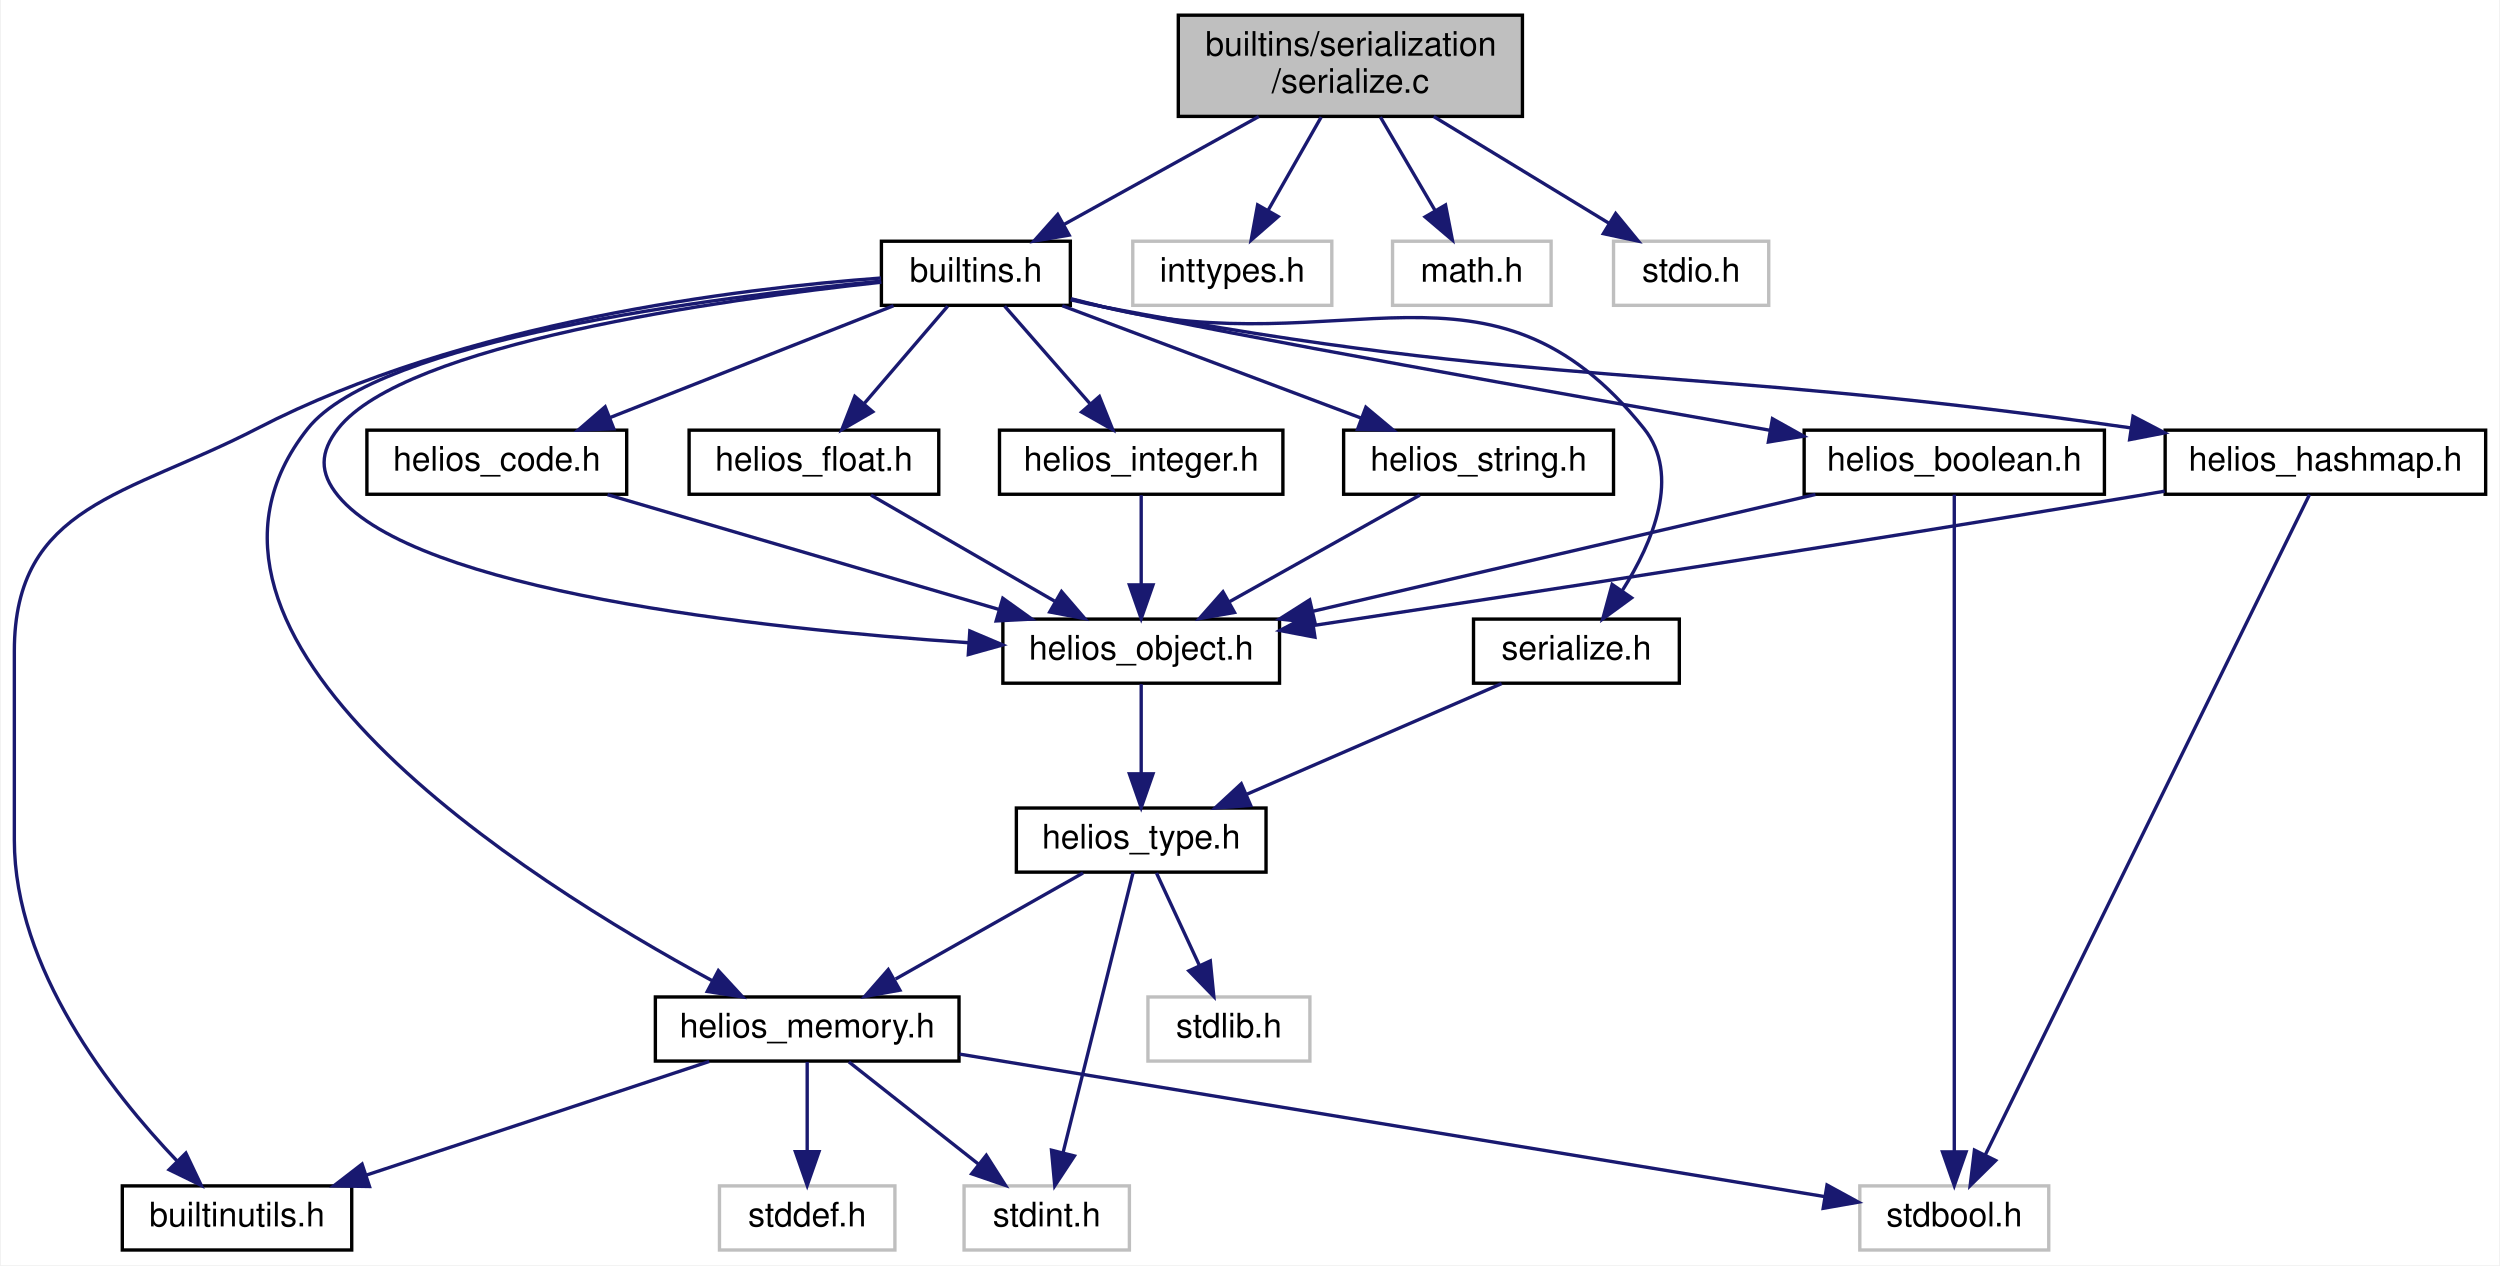
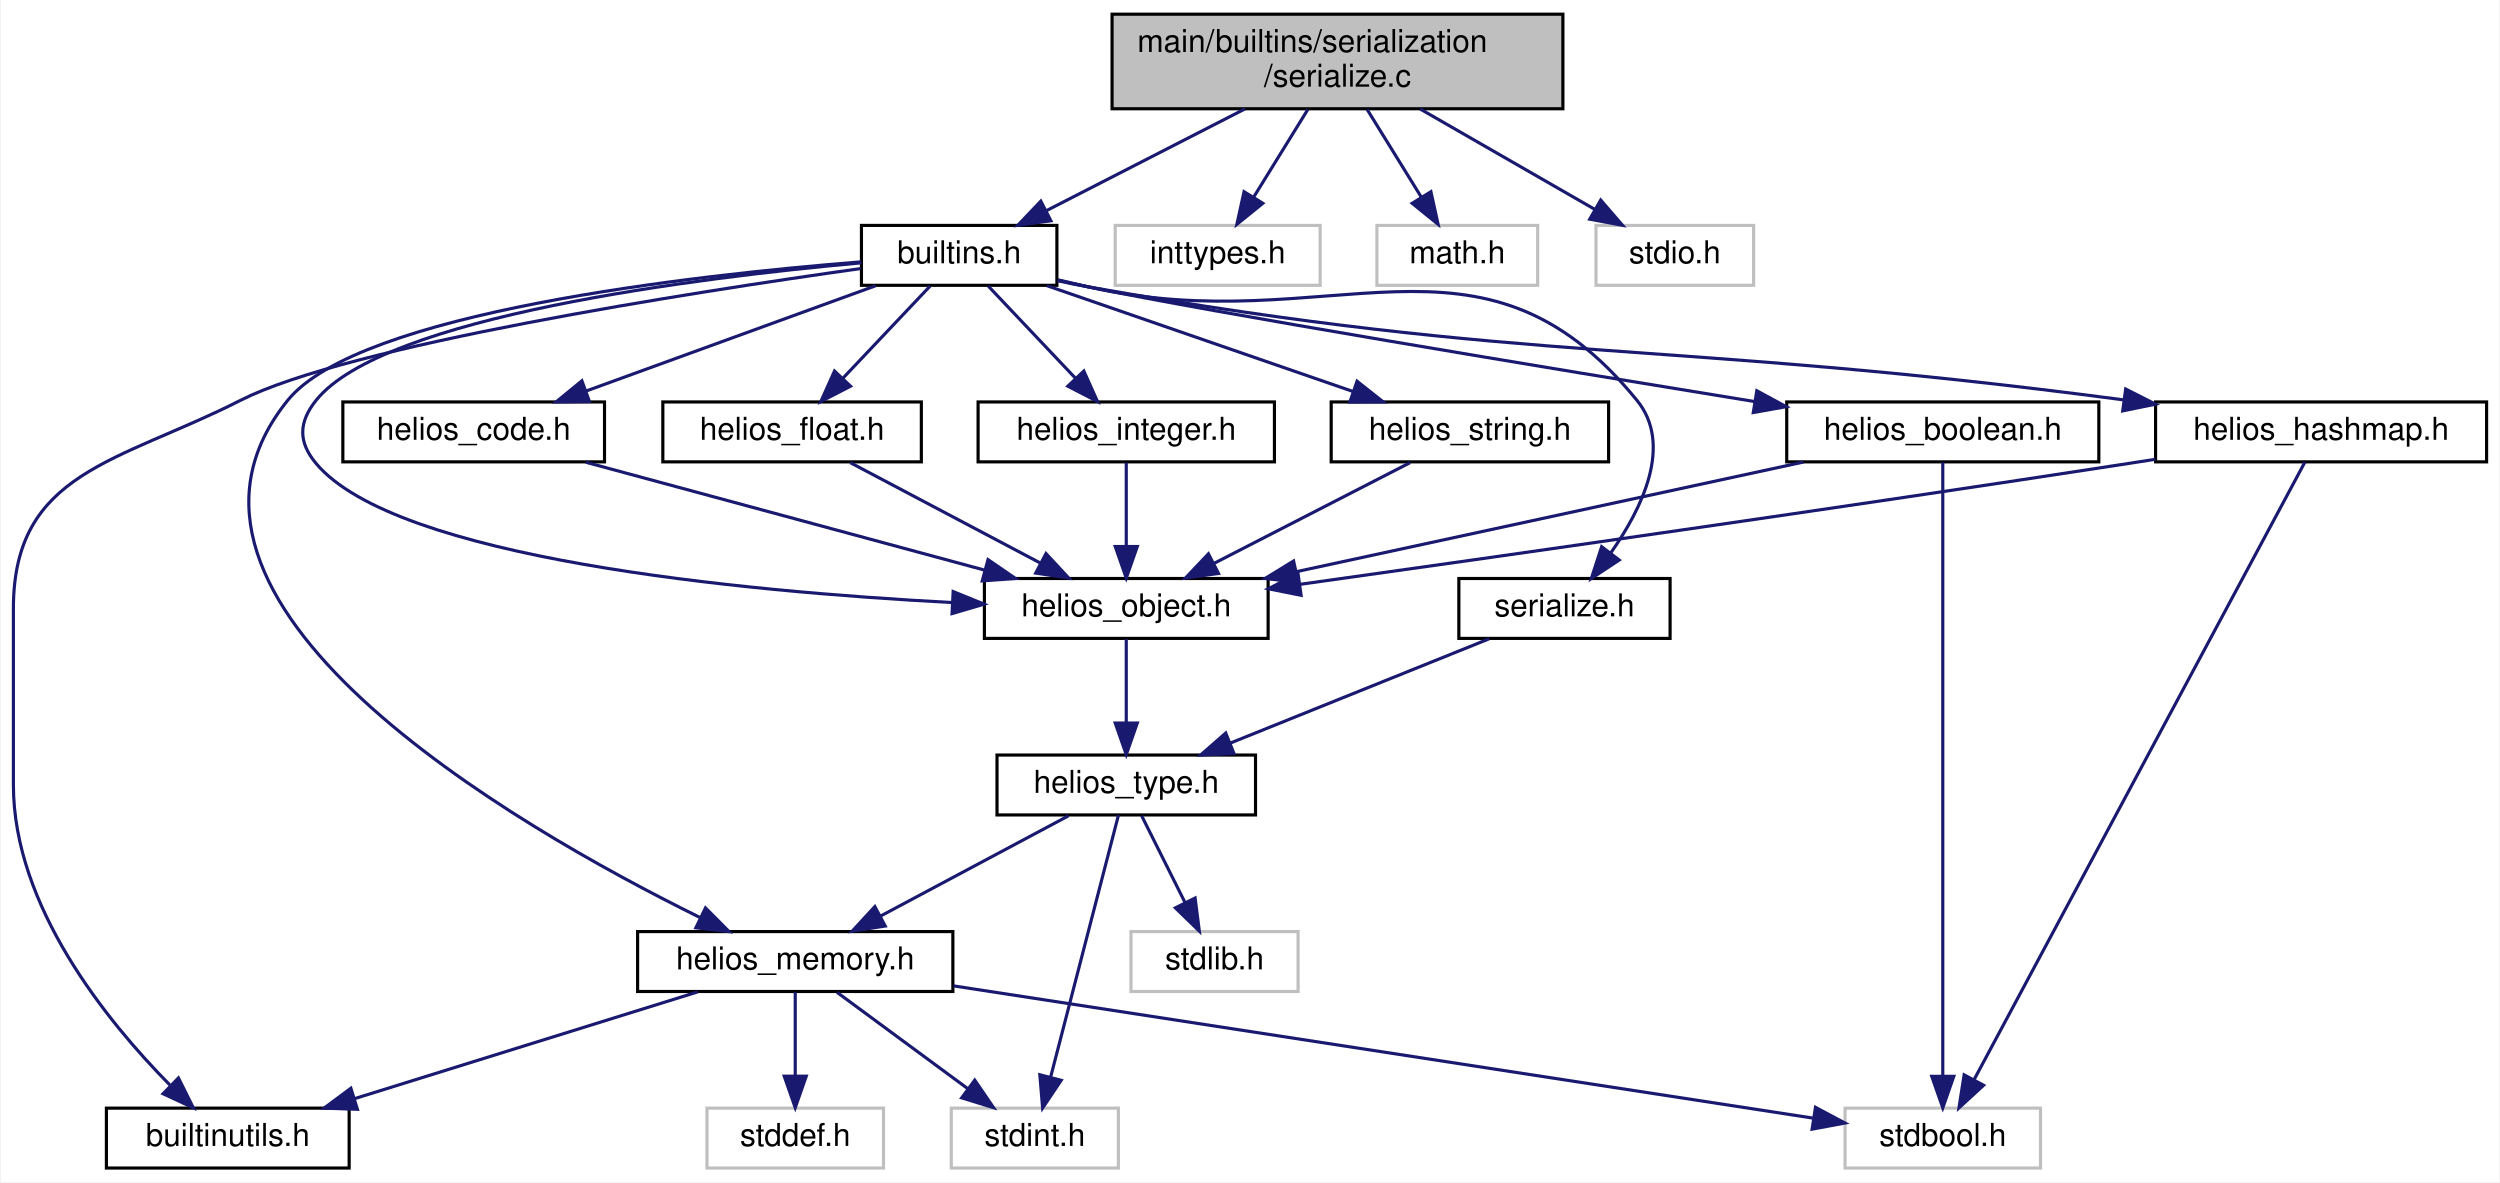
- <svg xmlns="http://www.w3.org/2000/svg" xmlns:xlink="http://www.w3.org/1999/xlink" width="741pt" height="375pt" viewBox="0.00 0.00 740.50 375.00">
+ <svg xmlns="http://www.w3.org/2000/svg" xmlns:xlink="http://www.w3.org/1999/xlink" width="793pt" height="375pt" viewBox="0.00 0.00 792.50 375.00">
  <g id="graph0" class="graph" transform="scale(1 1) rotate(0) translate(4 371)">
-     <polygon fill="#ffffff" stroke="transparent" points="-4,4 -4,-371 736.5,-371 736.5,4 -4,4" />
+     <polygon fill="#ffffff" stroke="transparent" points="-4,4 -4,-371 788.5,-371 788.5,4 -4,4" />
    <g id="node1" class="node">
      <g id="a_node1">
        <a xlink:title=" ">
-           <polygon fill="#bfbfbf" stroke="#000000" points="345,-336.5 345,-366.5 447,-366.5 447,-336.5 345,-336.5" />
-           <text text-anchor="start" x="353" y="-354.5" font-family="Helvetica,sans-Serif" font-size="10.00" fill="#000000">builtins/serialization</text>
-           <text text-anchor="middle" x="396" y="-343.5" font-family="Helvetica,sans-Serif" font-size="10.00" fill="#000000">/serialize.c</text>
+           <polygon fill="#bfbfbf" stroke="#000000" points="348.5,-336.5 348.5,-366.5 491.5,-366.5 491.5,-336.5 348.5,-336.5" />
+           <text text-anchor="start" x="356.5" y="-354.5" font-family="Helvetica,sans-Serif" font-size="10.00" fill="#000000">main/builtins/serialization</text>
+           <text text-anchor="middle" x="420" y="-343.5" font-family="Helvetica,sans-Serif" font-size="10.00" fill="#000000">/serialize.c</text>
        </a>
      </g>
    </g>
    <g id="node2" class="node">
      <g id="a_node2">
        <a xlink:href="builtins_8h.html" target="_top" xlink:title=" ">
-           <polygon fill="#ffffff" stroke="#000000" points="257,-280.5 257,-299.5 313,-299.5 313,-280.5 257,-280.5" />
-           <text text-anchor="middle" x="285" y="-287.5" font-family="Helvetica,sans-Serif" font-size="10.00" fill="#000000">builtins.h</text>
+           <polygon fill="#ffffff" stroke="#000000" points="269,-280.5 269,-299.5 331,-299.5 331,-280.5 269,-280.5" />
+           <text text-anchor="middle" x="300" y="-287.5" font-family="Helvetica,sans-Serif" font-size="10.00" fill="#000000">builtins.h</text>
        </a>
      </g>
    </g>
    <g id="edge1" class="edge">
-       <path fill="none" stroke="#191970" d="M368.846,-336.455C351.3,-326.734 328.588,-314.15 311.228,-304.532" />
-       <polygon fill="#191970" stroke="#191970" points="312.644,-301.315 302.201,-299.53 309.252,-307.438 312.644,-301.315" />
+       <path fill="none" stroke="#191970" d="M390.645,-336.455C371.413,-326.599 346.439,-313.8 327.576,-304.133" />
+       <polygon fill="#191970" stroke="#191970" points="329.091,-300.976 318.596,-299.53 325.899,-307.206 329.091,-300.976" />
    </g>
    <g id="node18" class="node">
      <g id="a_node18">
        <a xlink:title=" ">
-           <polygon fill="#ffffff" stroke="#bfbfbf" points="331.5,-280.5 331.5,-299.5 390.5,-299.5 390.5,-280.5 331.5,-280.5" />
-           <text text-anchor="middle" x="361" y="-287.5" font-family="Helvetica,sans-Serif" font-size="10.00" fill="#000000">inttypes.h</text>
+           <polygon fill="#ffffff" stroke="#bfbfbf" points="349.5,-280.5 349.5,-299.5 414.5,-299.5 414.5,-280.5 349.5,-280.5" />
+           <text text-anchor="middle" x="382" y="-287.5" font-family="Helvetica,sans-Serif" font-size="10.00" fill="#000000">inttypes.h</text>
        </a>
      </g>
    </g>
    <g id="edge29" class="edge">
-       <path fill="none" stroke="#191970" d="M387.348,-336.298C382.591,-327.939 376.65,-317.5 371.614,-308.651" />
-       <polygon fill="#191970" stroke="#191970" points="374.592,-306.807 366.604,-299.847 368.508,-310.269 374.592,-306.807" />
+       <path fill="none" stroke="#191970" d="M410.607,-336.298C405.387,-327.85 398.854,-317.277 393.35,-308.369" />
+       <polygon fill="#191970" stroke="#191970" points="396.318,-306.514 388.084,-299.847 390.363,-310.194 396.318,-306.514" />
    </g>
    <g id="node19" class="node">
      <g id="a_node19">
        <a xlink:title=" ">
-           <polygon fill="#ffffff" stroke="#bfbfbf" points="408.5,-280.5 408.5,-299.5 455.5,-299.5 455.5,-280.5 408.5,-280.5" />
-           <text text-anchor="middle" x="432" y="-287.5" font-family="Helvetica,sans-Serif" font-size="10.00" fill="#000000">math.h</text>
+           <polygon fill="#ffffff" stroke="#bfbfbf" points="432.5,-280.5 432.5,-299.5 483.5,-299.5 483.5,-280.5 432.5,-280.5" />
+           <text text-anchor="middle" x="458" y="-287.5" font-family="Helvetica,sans-Serif" font-size="10.00" fill="#000000">math.h</text>
        </a>
      </g>
    </g>
    <g id="edge30" class="edge">
-       <path fill="none" stroke="#191970" d="M404.899,-336.298C409.792,-327.939 415.903,-317.5 421.082,-308.651" />
-       <polygon fill="#191970" stroke="#191970" points="424.205,-310.245 426.236,-299.847 418.163,-306.709 424.205,-310.245" />
+       <path fill="none" stroke="#191970" d="M429.393,-336.298C434.613,-327.85 441.146,-317.277 446.65,-308.369" />
+       <polygon fill="#191970" stroke="#191970" points="449.637,-310.194 451.916,-299.847 443.682,-306.514 449.637,-310.194" />
    </g>
    <g id="node20" class="node">
      <g id="a_node20">
        <a xlink:title=" ">
-           <polygon fill="#ffffff" stroke="#bfbfbf" points="474,-280.5 474,-299.5 520,-299.5 520,-280.5 474,-280.5" />
-           <text text-anchor="middle" x="497" y="-287.5" font-family="Helvetica,sans-Serif" font-size="10.00" fill="#000000">stdio.h</text>
+           <polygon fill="#ffffff" stroke="#bfbfbf" points="502,-280.5 502,-299.5 552,-299.5 552,-280.5 502,-280.5" />
+           <text text-anchor="middle" x="527" y="-287.5" font-family="Helvetica,sans-Serif" font-size="10.00" fill="#000000">stdio.h</text>
        </a>
      </g>
    </g>
    <g id="edge31" class="edge">
-       <path fill="none" stroke="#191970" d="M420.707,-336.455C436.525,-326.824 456.957,-314.383 472.695,-304.8" />
-       <polygon fill="#191970" stroke="#191970" points="474.628,-307.721 481.349,-299.53 470.987,-301.742 474.628,-307.721" />
+       <path fill="none" stroke="#191970" d="M446.175,-336.455C463.089,-326.734 484.983,-314.15 501.717,-304.532" />
+       <polygon fill="#191970" stroke="#191970" points="503.493,-307.548 510.419,-299.53 500.005,-301.479 503.493,-307.548" />
    </g>
    <g id="node3" class="node">
      <g id="a_node3">
        <a xlink:href="builtinutils_8h.html" target="_top" xlink:title=" ">
-           <polygon fill="#ffffff" stroke="#000000" points="32,-.5 32,-19.5 100,-19.5 100,-.5 32,-.5" />
-           <text text-anchor="middle" x="66" y="-7.5" font-family="Helvetica,sans-Serif" font-size="10.00" fill="#000000">builtinutils.h</text>
+           <polygon fill="#ffffff" stroke="#000000" points="29.5,-.5 29.5,-19.5 106.5,-19.5 106.5,-.5 29.5,-.5" />
+           <text text-anchor="middle" x="68" y="-7.5" font-family="Helvetica,sans-Serif" font-size="10.00" fill="#000000">builtinutils.h</text>
        </a>
      </g>
    </g>
    <g id="edge2" class="edge">
-       <path fill="none" stroke="#191970" d="M256.878,-288.595C214.564,-285.482 132.99,-275.545 72,-244 33.442,-224.057 0,-221.41 0,-178 0,-178 0,-178 0,-122 0,-83.944 28.633,-47.431 48.18,-26.938" />
-       <polygon fill="#191970" stroke="#191970" points="50.842,-29.224 55.396,-19.657 45.87,-24.296 50.842,-29.224" />
+       <path fill="none" stroke="#191970" d="M268.742,-285.812C214.65,-278.217 106.103,-261.345 72,-244 33.307,-224.32 0,-221.41 0,-178 0,-178 0,-178 0,-122 0,-83.644 29.501,-47.225 49.64,-26.833" />
+       <polygon fill="#191970" stroke="#191970" points="52.353,-29.076 57.075,-19.592 47.469,-24.062 52.353,-29.076" />
    </g>
    <g id="node4" class="node">
      <g id="a_node4">
        <a xlink:href="helios__boolean_8h.html" target="_top" xlink:title=" ">
-           <polygon fill="#ffffff" stroke="#000000" points="530.5,-224.5 530.5,-243.5 619.5,-243.5 619.5,-224.5 530.5,-224.5" />
-           <text text-anchor="middle" x="575" y="-231.5" font-family="Helvetica,sans-Serif" font-size="10.00" fill="#000000">helios_boolean.h</text>
+           <polygon fill="#ffffff" stroke="#000000" points="562.5,-224.5 562.5,-243.5 661.5,-243.5 661.5,-224.5 562.5,-224.5" />
+           <text text-anchor="middle" x="612" y="-231.5" font-family="Helvetica,sans-Serif" font-size="10.00" fill="#000000">helios_boolean.h</text>
        </a>
      </g>
    </g>
    <g id="edge3" class="edge">
-       <path fill="none" stroke="#191970" d="M313.163,-282.331C316.47,-281.507 319.804,-280.711 323,-280 359.701,-271.834 457.857,-254.387 520.275,-243.482" />
-       <polygon fill="#191970" stroke="#191970" points="521.1,-246.891 530.35,-241.725 519.897,-239.995 521.1,-246.891" />
+       <path fill="none" stroke="#191970" d="M331.287,-282.126C334.56,-281.375 337.843,-280.652 341,-280 380.341,-271.874 485.144,-254.541 552.293,-243.626" />
+       <polygon fill="#191970" stroke="#191970" points="553.012,-247.055 562.322,-241.998 551.891,-240.145 553.012,-247.055" />
    </g>
    <g id="node5" class="node">
      <g id="a_node5">
        <a xlink:href="helios__object_8h.html" target="_top" xlink:title=" ">
-           <polygon fill="#ffffff" stroke="#000000" points="293,-168.5 293,-187.5 375,-187.5 375,-168.5 293,-168.5" />
-           <text text-anchor="middle" x="334" y="-175.5" font-family="Helvetica,sans-Serif" font-size="10.00" fill="#000000">helios_object.h</text>
+           <polygon fill="#ffffff" stroke="#000000" points="308,-168.5 308,-187.5 398,-187.5 398,-168.5 308,-168.5" />
+           <text text-anchor="middle" x="353" y="-175.5" font-family="Helvetica,sans-Serif" font-size="10.00" fill="#000000">helios_object.h</text>
        </a>
      </g>
    </g>
    <g id="edge23" class="edge">
-       <path fill="none" stroke="#191970" d="M256.991,-287.353C209.337,-282.207 115.718,-269.093 96,-244 90.508,-237.011 90.342,-230.856 96,-224 119.217,-195.866 220.121,-184.742 282.855,-180.491" />
-       <polygon fill="#191970" stroke="#191970" points="283.202,-183.976 292.958,-179.843 282.754,-176.99 283.202,-183.976" />
+       <path fill="none" stroke="#191970" d="M268.977,-287.629C217.341,-282.968 117.313,-270.654 96,-244 90.449,-237.058 90.295,-230.817 96,-224 121.215,-193.871 230.125,-183.453 297.819,-179.867" />
+       <polygon fill="#191970" stroke="#191970" points="298.087,-183.358 307.902,-179.367 297.74,-176.367 298.087,-183.358" />
    </g>
    <g id="node7" class="node">
      <g id="a_node7">
        <a xlink:href="helios__memory_8h.html" target="_top" xlink:title=" ">
-           <polygon fill="#ffffff" stroke="#000000" points="190,-56.5 190,-75.5 280,-75.5 280,-56.5 190,-56.5" />
-           <text text-anchor="middle" x="235" y="-63.5" font-family="Helvetica,sans-Serif" font-size="10.00" fill="#000000">helios_memory.h</text>
+           <polygon fill="#ffffff" stroke="#000000" points="198,-56.5 198,-75.5 298,-75.5 298,-56.5 198,-56.5" />
+           <text text-anchor="middle" x="248" y="-63.5" font-family="Helvetica,sans-Serif" font-size="10.00" fill="#000000">helios_memory.h</text>
        </a>
      </g>
    </g>
    <g id="edge26" class="edge">
-       <path fill="none" stroke="#191970" d="M256.853,-287.676C207.34,-282.941 107.907,-270.321 87,-244 37.85,-182.123 151.51,-110.29 206.877,-80.298" />
-       <polygon fill="#191970" stroke="#191970" points="208.672,-83.308 215.858,-75.523 205.385,-77.127 208.672,-83.308" />
+       <path fill="none" stroke="#191970" d="M268.906,-287.947C215.409,-283.697 109.513,-271.894 87,-244 35.561,-180.266 158.025,-109.467 217.67,-80.025" />
+       <polygon fill="#191970" stroke="#191970" points="219.534,-83.012 227.006,-75.501 216.481,-76.712 219.534,-83.012" />
    </g>
    <g id="node12" class="node">
      <g id="a_node12">
        <a xlink:href="helios__code_8h.html" target="_top" xlink:title=" ">
-           <polygon fill="#ffffff" stroke="#000000" points="104.5,-224.5 104.5,-243.5 181.5,-243.5 181.5,-224.5 104.5,-224.5" />
-           <text text-anchor="middle" x="143" y="-231.5" font-family="Helvetica,sans-Serif" font-size="10.00" fill="#000000">helios_code.h</text>
+           <polygon fill="#ffffff" stroke="#000000" points="104.5,-224.5 104.5,-243.5 187.5,-243.5 187.5,-224.5 104.5,-224.5" />
+           <text text-anchor="middle" x="146" y="-231.5" font-family="Helvetica,sans-Serif" font-size="10.00" fill="#000000">helios_code.h</text>
        </a>
      </g>
    </g>
    <g id="edge14" class="edge">
-       <path fill="none" stroke="#191970" d="M260.589,-280.373C237.386,-271.223 202.296,-257.384 176.486,-247.206" />
-       <polygon fill="#191970" stroke="#191970" points="177.679,-243.914 167.092,-243.501 175.111,-250.426 177.679,-243.914" />
+       <path fill="none" stroke="#191970" d="M273.526,-280.373C248.14,-271.142 209.636,-257.14 181.578,-246.938" />
+       <polygon fill="#191970" stroke="#191970" points="182.722,-243.629 172.128,-243.501 180.33,-250.208 182.722,-243.629" />
    </g>
    <g id="node13" class="node">
      <g id="a_node13">
        <a xlink:href="helios__float_8h.html" target="_top" xlink:title=" ">
-           <polygon fill="#ffffff" stroke="#000000" points="200,-224.5 200,-243.5 274,-243.5 274,-224.5 200,-224.5" />
-           <text text-anchor="middle" x="237" y="-231.5" font-family="Helvetica,sans-Serif" font-size="10.00" fill="#000000">helios_float.h</text>
+           <polygon fill="#ffffff" stroke="#000000" points="206,-224.5 206,-243.5 288,-243.5 288,-224.5 206,-224.5" />
+           <text text-anchor="middle" x="247" y="-231.5" font-family="Helvetica,sans-Serif" font-size="10.00" fill="#000000">helios_float.h</text>
        </a>
      </g>
    </g>
    <g id="edge16" class="edge">
-       <path fill="none" stroke="#191970" d="M276.639,-280.245C269.825,-272.296 260.032,-260.871 251.885,-251.366" />
-       <polygon fill="#191970" stroke="#191970" points="254.43,-248.958 245.265,-243.643 249.116,-253.513 254.43,-248.958" />
+       <path fill="none" stroke="#191970" d="M290.768,-280.245C283.168,-272.216 272.212,-260.639 263.163,-251.078" />
+       <polygon fill="#191970" stroke="#191970" points="265.542,-248.5 256.126,-243.643 260.458,-253.311 265.542,-248.5" />
    </g>
    <g id="node14" class="node">
      <g id="a_node14">
        <a xlink:href="helios__hashmap_8h.html" target="_top" xlink:title=" ">
-           <polygon fill="#ffffff" stroke="#000000" points="637.5,-224.5 637.5,-243.5 732.5,-243.5 732.5,-224.5 637.5,-224.5" />
-           <text text-anchor="middle" x="685" y="-231.5" font-family="Helvetica,sans-Serif" font-size="10.00" fill="#000000">helios_hashmap.h</text>
+           <polygon fill="#ffffff" stroke="#000000" points="679.5,-224.5 679.5,-243.5 784.5,-243.5 784.5,-224.5 679.5,-224.5" />
+           <text text-anchor="middle" x="732" y="-231.5" font-family="Helvetica,sans-Serif" font-size="10.00" fill="#000000">helios_hashmap.h</text>
        </a>
      </g>
    </g>
    <g id="edge18" class="edge">
-       <path fill="none" stroke="#191970" d="M313.122,-282.13C316.436,-281.342 319.783,-280.61 323,-280 454.392,-255.11 491.796,-263.618 627.434,-244.155" />
-       <polygon fill="#191970" stroke="#191970" points="627.983,-247.612 637.373,-242.704 626.972,-240.685 627.983,-247.612" />
+       <path fill="none" stroke="#191970" d="M331.25,-281.933C334.53,-281.219 337.825,-280.558 341,-280 483.047,-255.039 523.033,-263.533 669.208,-244.177" />
+       <polygon fill="#191970" stroke="#191970" points="670.011,-247.601 679.455,-242.798 669.077,-240.663 670.011,-247.601" />
    </g>
    <g id="node15" class="node">
      <g id="a_node15">
        <a xlink:href="helios__integer_8h.html" target="_top" xlink:title=" ">
-           <polygon fill="#ffffff" stroke="#000000" points="292,-224.5 292,-243.5 376,-243.5 376,-224.5 292,-224.5" />
-           <text text-anchor="middle" x="334" y="-231.5" font-family="Helvetica,sans-Serif" font-size="10.00" fill="#000000">helios_integer.h</text>
+           <polygon fill="#ffffff" stroke="#000000" points="306,-224.5 306,-243.5 400,-243.5 400,-224.5 306,-224.5" />
+           <text text-anchor="middle" x="353" y="-231.5" font-family="Helvetica,sans-Serif" font-size="10.00" fill="#000000">helios_integer.h</text>
        </a>
      </g>
    </g>
    <g id="edge21" class="edge">
-       <path fill="none" stroke="#191970" d="M293.535,-280.245C300.491,-272.296 310.488,-260.871 318.805,-251.366" />
-       <polygon fill="#191970" stroke="#191970" points="321.612,-253.473 325.563,-243.643 316.344,-248.864 321.612,-253.473" />
+       <path fill="none" stroke="#191970" d="M309.232,-280.245C316.832,-272.216 327.788,-260.639 336.837,-251.078" />
+       <polygon fill="#191970" stroke="#191970" points="339.542,-253.311 343.874,-243.643 334.458,-248.5 339.542,-253.311" />
    </g>
    <g id="node16" class="node">
      <g id="a_node16">
        <a xlink:href="helios__string_8h.html" target="_top" xlink:title=" ">
-           <polygon fill="#ffffff" stroke="#000000" points="394,-224.5 394,-243.5 474,-243.5 474,-224.5 394,-224.5" />
-           <text text-anchor="middle" x="434" y="-231.5" font-family="Helvetica,sans-Serif" font-size="10.00" fill="#000000">helios_string.h</text>
+           <polygon fill="#ffffff" stroke="#000000" points="418,-224.5 418,-243.5 506,-243.5 506,-224.5 418,-224.5" />
+           <text text-anchor="middle" x="462" y="-231.5" font-family="Helvetica,sans-Serif" font-size="10.00" fill="#000000">helios_string.h</text>
        </a>
      </g>
    </g>
    <g id="edge24" class="edge">
-       <path fill="none" stroke="#191970" d="M310.614,-280.373C335.069,-271.182 372.105,-257.262 399.221,-247.071" />
-       <polygon fill="#191970" stroke="#191970" points="400.591,-250.296 408.72,-243.501 398.128,-243.743 400.591,-250.296" />
+       <path fill="none" stroke="#191970" d="M327.849,-280.373C354.67,-271.102 395.413,-257.018 424.96,-246.804" />
+       <polygon fill="#191970" stroke="#191970" points="426.207,-250.076 434.515,-243.501 423.92,-243.46 426.207,-250.076" />
    </g>
    <g id="node17" class="node">
      <g id="a_node17">
        <a xlink:href="serialize_8h.html" target="_top" xlink:title=" ">
-           <polygon fill="#ffffff" stroke="#000000" points="432.5,-168.5 432.5,-187.5 493.5,-187.5 493.5,-168.5 432.5,-168.5" />
-           <text text-anchor="middle" x="463" y="-175.5" font-family="Helvetica,sans-Serif" font-size="10.00" fill="#000000">serialize.h</text>
+           <polygon fill="#ffffff" stroke="#000000" points="458.5,-168.5 458.5,-187.5 525.5,-187.5 525.5,-168.5 458.5,-168.5" />
+           <text text-anchor="middle" x="492" y="-175.5" font-family="Helvetica,sans-Serif" font-size="10.00" fill="#000000">serialize.h</text>
        </a>
      </g>
    </g>
    <g id="edge27" class="edge">
-       <path fill="none" stroke="#191970" d="M313.193,-282.46C316.495,-281.613 319.819,-280.776 323,-280 393.812,-262.722 437.467,-300.917 483,-244 494.044,-230.195 485.694,-210.358 476.649,-196.041" />
-       <polygon fill="#191970" stroke="#191970" points="479.355,-193.799 470.801,-187.547 473.589,-197.769 479.355,-193.799" />
+       <path fill="none" stroke="#191970" d="M331.312,-282.243C334.58,-281.469 337.855,-280.709 341,-280 418.04,-262.641 465.136,-305.237 515,-244 526.421,-229.974 516.744,-209.905 506.666,-195.586" />
+       <polygon fill="#191970" stroke="#191970" points="509.366,-193.355 500.524,-187.519 503.797,-197.595 509.366,-193.355" />
    </g>
    <g id="edge4" class="edge">
-       <path fill="none" stroke="#191970" d="M533.845,-224.437C492.686,-214.873 429.295,-200.143 384.976,-189.845" />
-       <polygon fill="#191970" stroke="#191970" points="385.519,-186.378 374.986,-187.524 383.934,-193.196 385.519,-186.378" />
+       <path fill="none" stroke="#191970" d="M567.771,-224.437C523.259,-214.813 454.551,-199.957 406.883,-189.65" />
+       <polygon fill="#191970" stroke="#191970" points="407.561,-186.216 397.047,-187.524 406.081,-193.058 407.561,-186.216" />
    </g>
    <g id="node8" class="node">
      <g id="a_node8">
        <a xlink:title=" ">
-           <polygon fill="#ffffff" stroke="#bfbfbf" points="547,-.5 547,-19.5 603,-19.5 603,-.5 547,-.5" />
-           <text text-anchor="middle" x="575" y="-7.5" font-family="Helvetica,sans-Serif" font-size="10.00" fill="#000000">stdbool.h</text>
+           <polygon fill="#ffffff" stroke="#bfbfbf" points="581,-.5 581,-19.5 643,-19.5 643,-.5 581,-.5" />
+           <text text-anchor="middle" x="612" y="-7.5" font-family="Helvetica,sans-Serif" font-size="10.00" fill="#000000">stdbool.h</text>
        </a>
      </g>
    </g>
    <g id="edge13" class="edge">
-       <path fill="none" stroke="#191970" d="M575,-224.375C575,-190.485 575,-76.232 575,-29.833" />
-       <polygon fill="#191970" stroke="#191970" points="578.5,-29.589 575,-19.589 571.5,-29.589 578.5,-29.589" />
+       <path fill="none" stroke="#191970" d="M612,-224.375C612,-190.485 612,-76.232 612,-29.833" />
+       <polygon fill="#191970" stroke="#191970" points="615.5,-29.589 612,-19.589 608.5,-29.589 615.5,-29.589" />
    </g>
    <g id="node6" class="node">
      <g id="a_node6">
        <a xlink:href="helios__type_8h.html" target="_top" xlink:title=" ">
-           <polygon fill="#ffffff" stroke="#000000" points="297,-112.5 297,-131.5 371,-131.5 371,-112.5 297,-112.5" />
-           <text text-anchor="middle" x="334" y="-119.5" font-family="Helvetica,sans-Serif" font-size="10.00" fill="#000000">helios_type.h</text>
+           <polygon fill="#ffffff" stroke="#000000" points="312,-112.5 312,-131.5 394,-131.5 394,-112.5 312,-112.5" />
+           <text text-anchor="middle" x="353" y="-119.5" font-family="Helvetica,sans-Serif" font-size="10.00" fill="#000000">helios_type.h</text>
        </a>
      </g>
    </g>
    <g id="edge5" class="edge">
-       <path fill="none" stroke="#191970" d="M334,-168.245C334,-160.938 334,-150.694 334,-141.705" />
-       <polygon fill="#191970" stroke="#191970" points="337.5,-141.643 334,-131.643 330.5,-141.643 337.5,-141.643" />
+       <path fill="none" stroke="#191970" d="M353,-168.245C353,-160.938 353,-150.694 353,-141.705" />
+       <polygon fill="#191970" stroke="#191970" points="356.5,-141.643 353,-131.643 349.5,-141.643 356.5,-141.643" />
    </g>
    <g id="edge6" class="edge">
-       <path fill="none" stroke="#191970" d="M316.755,-112.246C301.424,-103.573 278.78,-90.764 261.208,-80.825" />
-       <polygon fill="#191970" stroke="#191970" points="262.474,-77.52 252.047,-75.643 259.028,-83.613 262.474,-77.52" />
+       <path fill="none" stroke="#191970" d="M334.71,-112.246C318.224,-103.453 293.765,-90.408 275.024,-80.412" />
+       <polygon fill="#191970" stroke="#191970" points="276.551,-77.26 266.08,-75.643 273.257,-83.437 276.551,-77.26" />
    </g>
    <g id="node10" class="node">
      <g id="a_node10">
        <a xlink:title=" ">
-           <polygon fill="#ffffff" stroke="#bfbfbf" points="281.5,-.5 281.5,-19.5 330.5,-19.5 330.5,-.5 281.5,-.5" />
-           <text text-anchor="middle" x="306" y="-7.5" font-family="Helvetica,sans-Serif" font-size="10.00" fill="#000000">stdint.h</text>
+           <polygon fill="#ffffff" stroke="#bfbfbf" points="297.5,-.5 297.5,-19.5 350.5,-19.5 350.5,-.5 297.5,-.5" />
+           <text text-anchor="middle" x="324" y="-7.5" font-family="Helvetica,sans-Serif" font-size="10.00" fill="#000000">stdint.h</text>
        </a>
      </g>
    </g>
    <g id="edge11" class="edge">
-       <path fill="none" stroke="#191970" d="M331.613,-112.451C327.025,-94.101 316.898,-53.591 310.842,-29.369" />
-       <polygon fill="#191970" stroke="#191970" points="314.202,-28.377 308.381,-19.525 307.411,-30.075 314.202,-28.377" />
+       <path fill="none" stroke="#191970" d="M350.527,-112.451C345.776,-94.101 335.287,-53.591 329.015,-29.369" />
+       <polygon fill="#191970" stroke="#191970" points="332.361,-28.328 326.466,-19.525 325.585,-30.083 332.361,-28.328" />
    </g>
    <g id="node11" class="node">
      <g id="a_node11">
        <a xlink:title=" ">
-           <polygon fill="#ffffff" stroke="#bfbfbf" points="336,-56.5 336,-75.5 384,-75.5 384,-56.5 336,-56.5" />
-           <text text-anchor="middle" x="360" y="-63.5" font-family="Helvetica,sans-Serif" font-size="10.00" fill="#000000">stdlib.h</text>
+           <polygon fill="#ffffff" stroke="#bfbfbf" points="354.5,-56.5 354.5,-75.5 407.5,-75.5 407.5,-56.5 354.5,-56.5" />
+           <text text-anchor="middle" x="381" y="-63.5" font-family="Helvetica,sans-Serif" font-size="10.00" fill="#000000">stdlib.h</text>
        </a>
      </g>
    </g>
    <g id="edge12" class="edge">
-       <path fill="none" stroke="#191970" d="M338.529,-112.246C342.033,-104.697 346.993,-94.016 351.262,-84.82" />
-       <polygon fill="#191970" stroke="#191970" points="354.486,-86.187 355.523,-75.643 348.137,-83.239 354.486,-86.187" />
+       <path fill="none" stroke="#191970" d="M357.877,-112.246C361.651,-104.697 366.992,-94.016 371.59,-84.82" />
+       <polygon fill="#191970" stroke="#191970" points="374.837,-86.152 376.179,-75.643 368.576,-83.022 374.837,-86.152" />
    </g>
    <g id="edge7" class="edge">
-       <path fill="none" stroke="#191970" d="M205.948,-56.373C177.846,-47.061 135.095,-32.895 104.239,-22.671" />
-       <polygon fill="#191970" stroke="#191970" points="105.266,-19.324 94.673,-19.501 103.064,-25.969 105.266,-19.324" />
+       <path fill="none" stroke="#191970" d="M217.057,-56.373C186.996,-47.021 141.197,-32.773 108.302,-22.538" />
+       <polygon fill="#191970" stroke="#191970" points="109.128,-19.13 98.539,-19.501 107.048,-25.814 109.128,-19.13" />
    </g>
    <g id="edge8" class="edge">
-       <path fill="none" stroke="#191970" d="M280.149,-58.564C347.568,-47.459 473.371,-26.739 536.616,-16.322" />
-       <polygon fill="#191970" stroke="#191970" points="537.278,-19.76 546.576,-14.682 536.14,-12.853 537.278,-19.76" />
+       <path fill="none" stroke="#191970" d="M298.231,-58.272C370.8,-47.108 503.61,-26.675 570.774,-16.343" />
+       <polygon fill="#191970" stroke="#191970" points="571.619,-19.754 580.971,-14.774 570.554,-12.835 571.619,-19.754" />
    </g>
    <g id="node9" class="node">
      <g id="a_node9">
        <a xlink:title=" ">
-           <polygon fill="#ffffff" stroke="#bfbfbf" points="209,-.5 209,-19.5 261,-19.5 261,-.5 209,-.5" />
-           <text text-anchor="middle" x="235" y="-7.5" font-family="Helvetica,sans-Serif" font-size="10.00" fill="#000000">stddef.h</text>
+           <polygon fill="#ffffff" stroke="#bfbfbf" points="220,-.5 220,-19.5 276,-19.5 276,-.5 220,-.5" />
+           <text text-anchor="middle" x="248" y="-7.5" font-family="Helvetica,sans-Serif" font-size="10.00" fill="#000000">stddef.h</text>
        </a>
      </g>
    </g>
    <g id="edge9" class="edge">
-       <path fill="none" stroke="#191970" d="M235,-56.245C235,-48.938 235,-38.694 235,-29.705" />
-       <polygon fill="#191970" stroke="#191970" points="238.5,-29.643 235,-19.643 231.5,-29.643 238.5,-29.643" />
+       <path fill="none" stroke="#191970" d="M248,-56.245C248,-48.938 248,-38.694 248,-29.705" />
+       <polygon fill="#191970" stroke="#191970" points="251.5,-29.643 248,-19.643 244.5,-29.643 251.5,-29.643" />
    </g>
    <g id="edge10" class="edge">
-       <path fill="none" stroke="#191970" d="M247.367,-56.245C257.955,-47.894 273.406,-35.708 285.789,-25.941" />
-       <polygon fill="#191970" stroke="#191970" points="288.09,-28.584 293.774,-19.643 283.755,-23.087 288.09,-28.584" />
+       <path fill="none" stroke="#191970" d="M261.238,-56.245C272.681,-47.814 289.43,-35.473 302.748,-25.66" />
+       <polygon fill="#191970" stroke="#191970" points="304.939,-28.392 310.913,-19.643 300.787,-22.757 304.939,-28.392" />
    </g>
    <g id="edge15" class="edge">
-       <path fill="none" stroke="#191970" d="M175.834,-224.373C207.869,-214.981 256.749,-200.65 291.685,-190.406" />
-       <polygon fill="#191970" stroke="#191970" points="292.983,-193.673 301.594,-187.501 291.014,-186.956 292.983,-193.673" />
+       <path fill="none" stroke="#191970" d="M181.585,-224.373C216.602,-214.9 270.188,-200.403 308.113,-190.143" />
+       <polygon fill="#191970" stroke="#191970" points="309.141,-193.491 317.88,-187.501 307.313,-186.734 309.141,-193.491" />
    </g>
    <g id="edge17" class="edge">
-       <path fill="none" stroke="#191970" d="M253.896,-224.245C268.918,-215.573 291.104,-202.764 308.321,-192.825" />
-       <polygon fill="#191970" stroke="#191970" points="310.387,-195.674 317.298,-187.643 306.887,-189.611 310.387,-195.674" />
+       <path fill="none" stroke="#191970" d="M265.464,-224.245C282.107,-215.453 306.799,-202.408 325.719,-192.412" />
+       <polygon fill="#191970" stroke="#191970" points="327.541,-195.409 334.748,-187.643 324.271,-189.219 327.541,-195.409" />
    </g>
    <g id="edge19" class="edge">
-       <path fill="none" stroke="#191970" d="M637.354,-225.418C634.528,-224.932 631.727,-224.456 629,-224 543.635,-209.724 444.128,-194.502 385.243,-185.641" />
-       <polygon fill="#191970" stroke="#191970" points="385.497,-182.139 375.088,-184.115 384.457,-189.062 385.497,-182.139" />
+       <path fill="none" stroke="#191970" d="M679.438,-225.319C676.584,-224.868 673.758,-224.425 671,-224 578.956,-209.799 471.715,-194.556 408.248,-185.67" />
+       <polygon fill="#191970" stroke="#191970" points="408.454,-182.165 398.065,-184.247 407.484,-189.098 408.454,-182.165" />
    </g>
    <g id="edge20" class="edge">
-       <path fill="none" stroke="#191970" d="M680.273,-224.375C663.49,-190.198 606.571,-74.289 584.168,-28.668" />
-       <polygon fill="#191970" stroke="#191970" points="587.259,-27.023 579.709,-19.589 580.975,-30.108 587.259,-27.023" />
+       <path fill="none" stroke="#191970" d="M726.844,-224.375C708.535,-190.198 646.441,-74.289 622.001,-28.668" />
+       <polygon fill="#191970" stroke="#191970" points="624.944,-26.751 617.137,-19.589 618.774,-30.057 624.944,-26.751" />
    </g>
    <g id="edge22" class="edge">
-       <path fill="none" stroke="#191970" d="M334,-224.245C334,-216.938 334,-206.694 334,-197.705" />
-       <polygon fill="#191970" stroke="#191970" points="337.5,-197.643 334,-187.643 330.5,-197.643 337.5,-197.643" />
+       <path fill="none" stroke="#191970" d="M353,-224.245C353,-216.938 353,-206.694 353,-197.705" />
+       <polygon fill="#191970" stroke="#191970" points="356.5,-197.643 353,-187.643 349.5,-197.643 356.5,-197.643" />
    </g>
    <g id="edge25" class="edge">
-       <path fill="none" stroke="#191970" d="M416.581,-224.245C400.952,-215.493 377.798,-202.527 359.981,-192.55" />
-       <polygon fill="#191970" stroke="#191970" points="361.654,-189.475 351.219,-187.643 358.234,-195.583 361.654,-189.475" />
+       <path fill="none" stroke="#191970" d="M443.014,-224.245C425.821,-215.412 400.276,-202.289 380.787,-192.276" />
+       <polygon fill="#191970" stroke="#191970" points="382.263,-189.099 371.769,-187.643 379.064,-195.326 382.263,-189.099" />
    </g>
    <g id="edge28" class="edge">
-       <path fill="none" stroke="#191970" d="M440.824,-168.373C420.023,-159.344 388.708,-145.749 365.354,-135.611" />
-       <polygon fill="#191970" stroke="#191970" points="366.453,-132.273 355.887,-131.501 363.666,-138.694 366.453,-132.273" />
+       <path fill="none" stroke="#191970" d="M468.105,-168.373C445.492,-159.263 411.346,-145.506 386.113,-135.34" />
+       <polygon fill="#191970" stroke="#191970" points="387.167,-131.992 376.583,-131.501 384.551,-138.484 387.167,-131.992" />
    </g>
  </g>
</svg>
